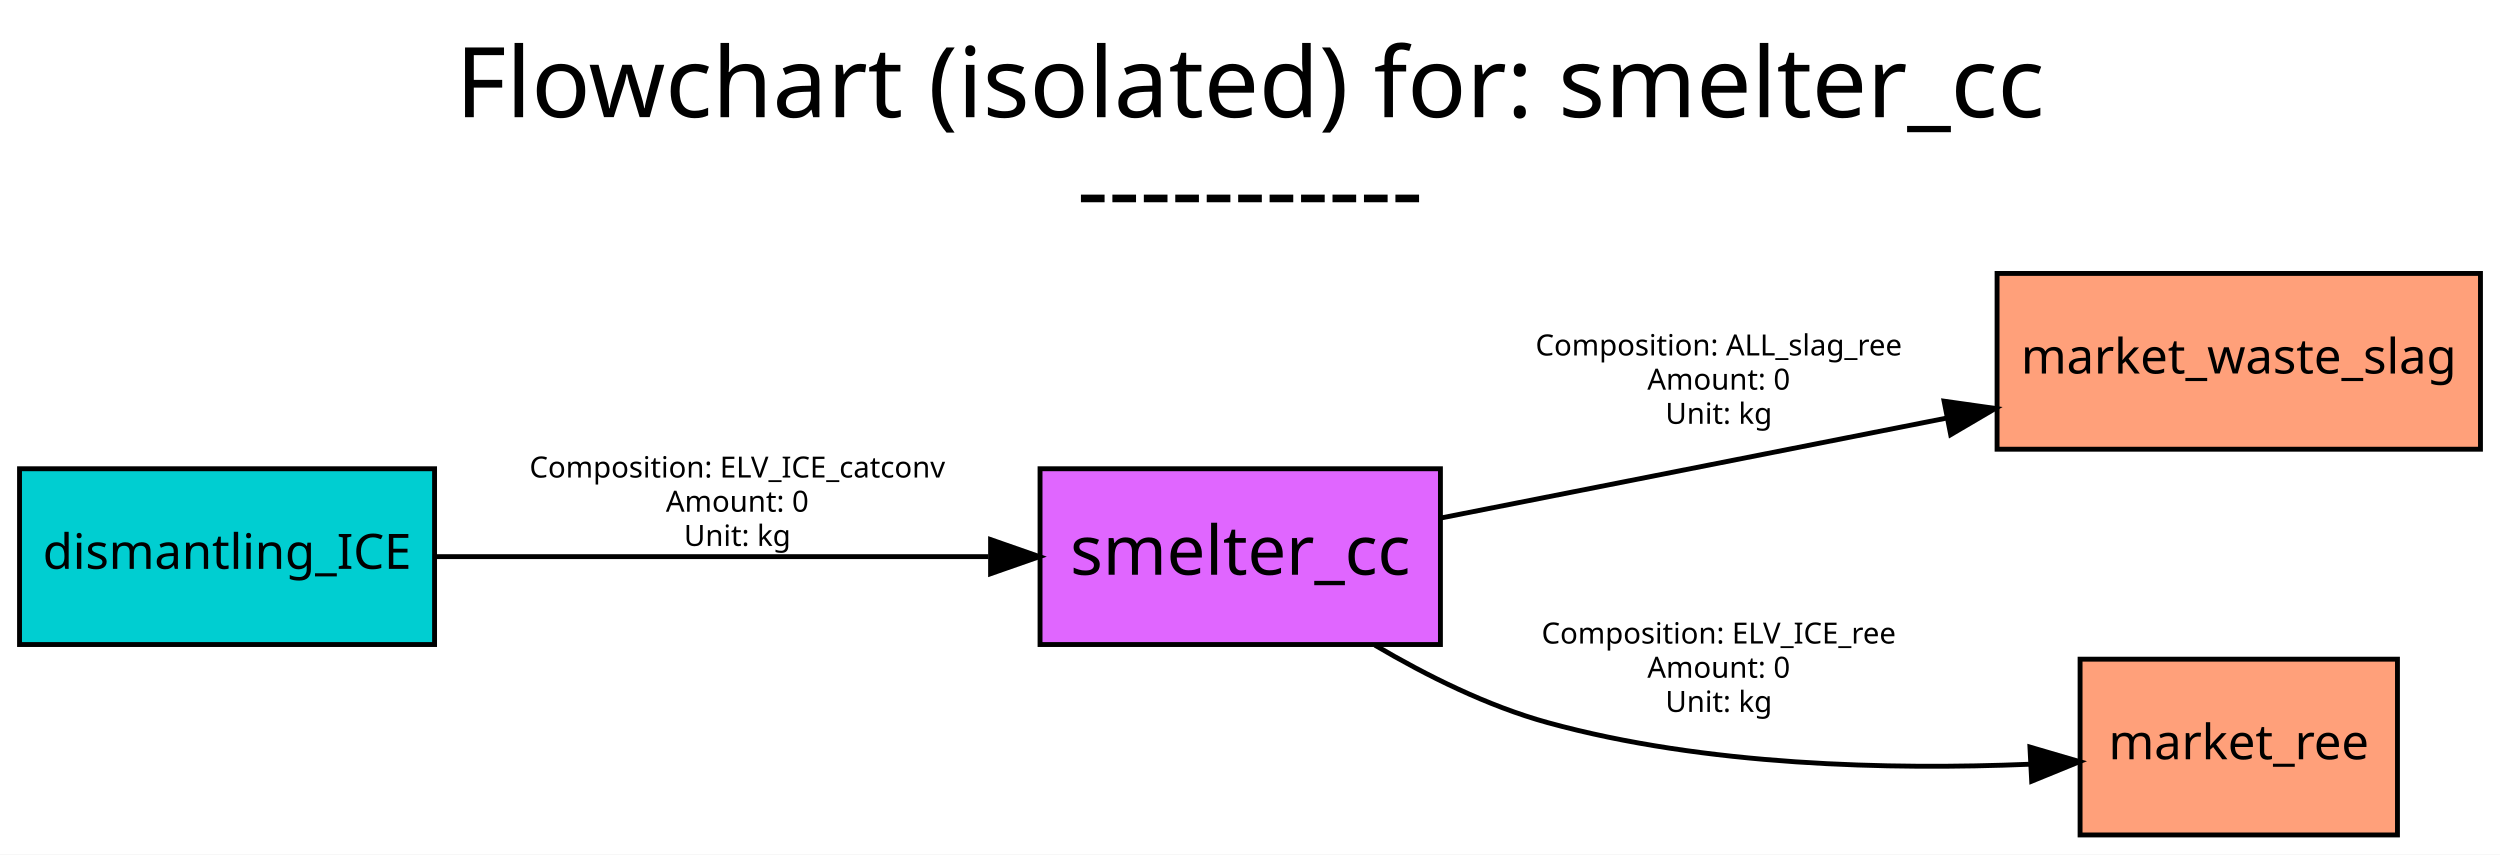
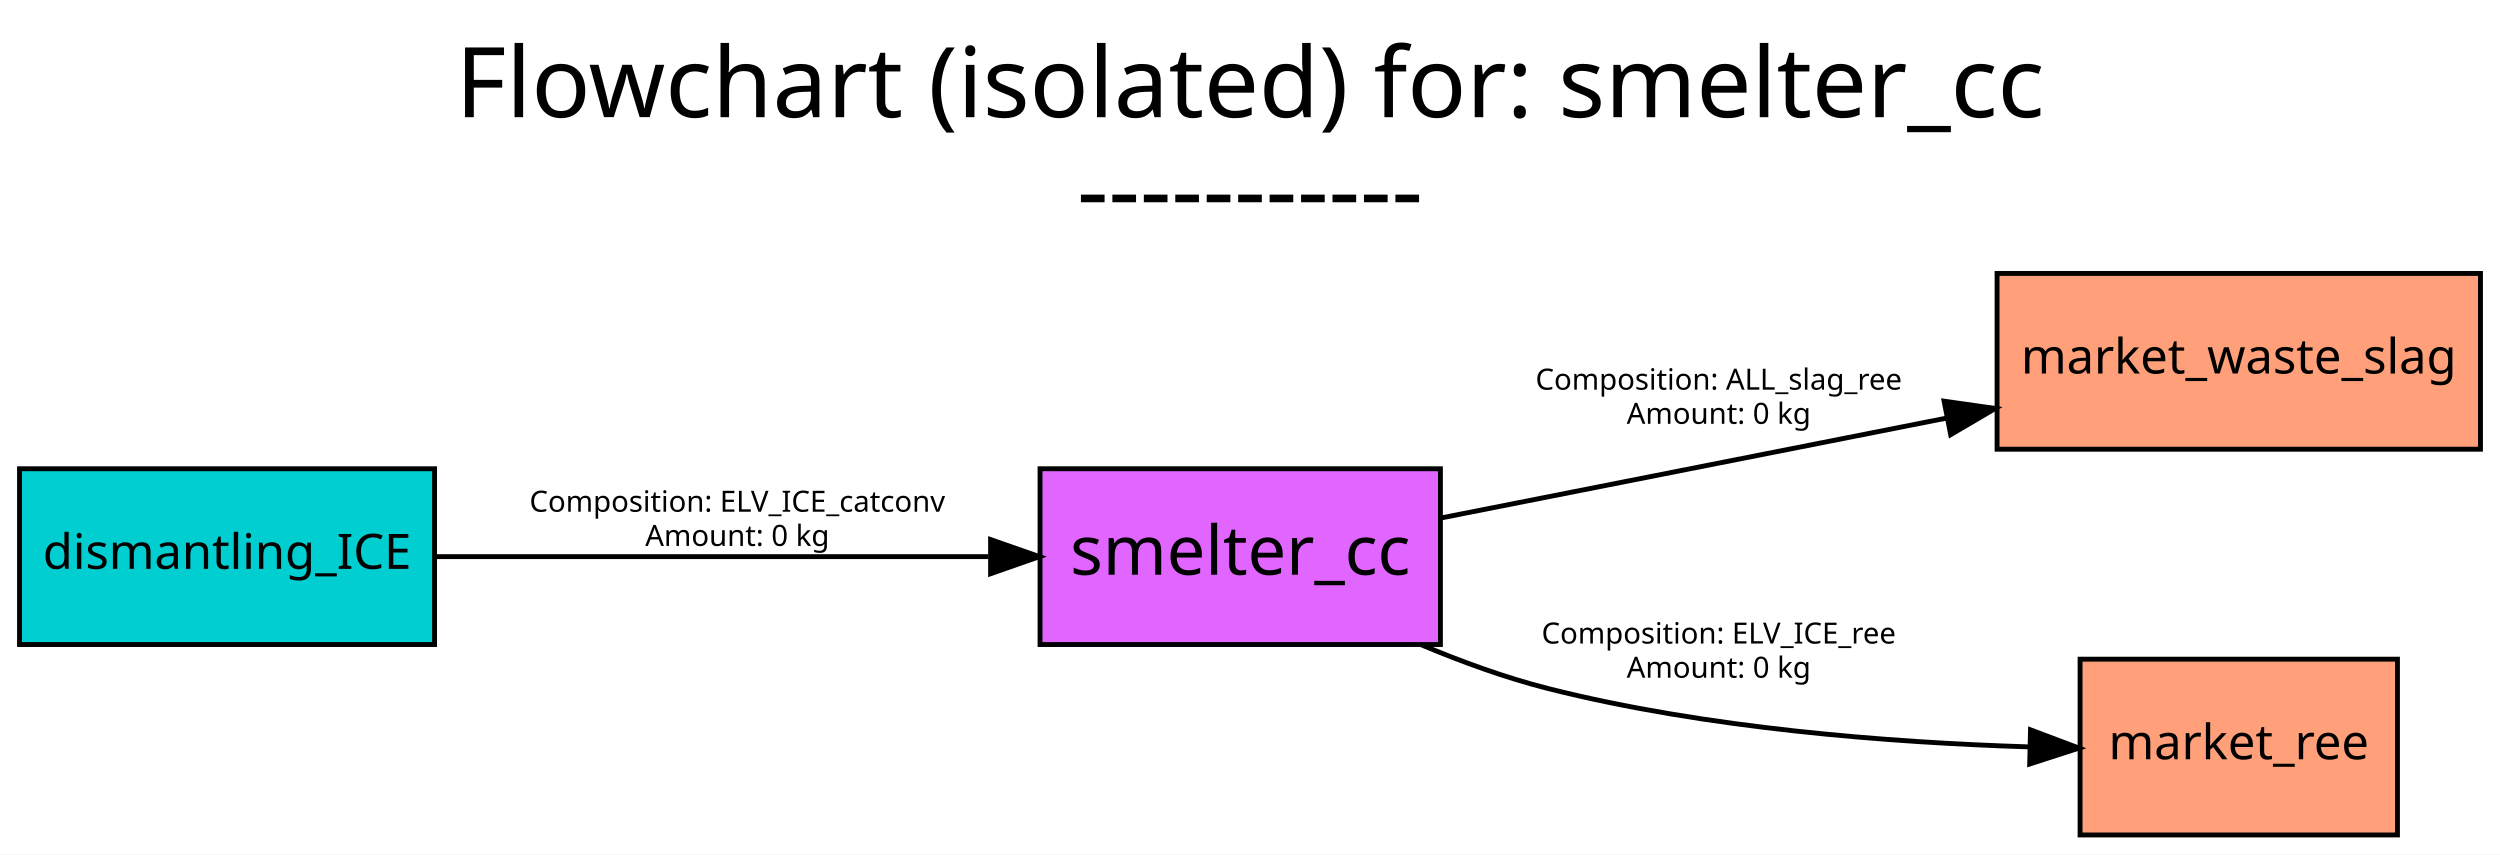
<svg xmlns="http://www.w3.org/2000/svg" width="512pt" height="175pt" viewBox="0.00 0.00 512.00 175.00">
  <g id="graph0" class="graph" transform="scale(1 1) rotate(0) translate(4 171)">
    <polygon fill="white" stroke="transparent" points="-4,4 -4,-171 508,-171 508,4 -4,4" />
    <text text-anchor="middle" x="252" y="-147" font-family="Cabin" font-size="20.00">Flowchart (isolated) for: smelter_cc</text>
    <text text-anchor="middle" x="252" y="-125" font-family="Cabin" font-size="20.00">-----------</text>
    <g id="node1" class="node">
      <polygon fill="#e066ff" stroke="black" points="291,-75 209,-75 209,-39 291,-39 291,-75" />
      <text text-anchor="middle" x="250" y="-53.3" font-family="Cabin" font-size="14.00">smelter_cc</text>
    </g>
    <g id="node3" class="node">
      <polygon fill="#ffa07a" stroke="black" points="504,-115 405,-115 405,-79 504,-79 504,-115" />
      <text text-anchor="middle" x="454.5" y="-94.5" font-family="Cabin" font-size="10.00">market_waste_slag</text>
    </g>
    <g id="edge2" class="edge">
      <path fill="none" stroke="black" d="M291.01,-64.9C320.57,-70.74 361.29,-78.79 394.57,-85.36" />
      <polygon fill="black" stroke="black" points="394.15,-88.84 404.64,-87.35 395.5,-81.98 394.15,-88.84" />
-       <text text-anchor="middle" x="348" y="-98.2" font-family="Cabin" font-size="6.00">Composition: ALL_slag_ree</text>
-       <text text-anchor="middle" x="348" y="-91.2" font-family="Cabin" font-size="6.00">Amount: 0 </text>
-       <text text-anchor="middle" x="348" y="-84.2" font-family="Cabin" font-size="6.00">Unit: kg</text>
+       <text text-anchor="middle" x="348" y="-91.2" font-family="Cabin" font-size="6.00">Composition: ALL_slag_ree</text>
+       <text text-anchor="middle" x="348" y="-84.2" font-family="Cabin" font-size="6.00">Amount: 0 kg</text>
    </g>
    <g id="node4" class="node">
      <polygon fill="#ffa07a" stroke="black" points="487,-36 422,-36 422,0 487,0 487,-36" />
      <text text-anchor="middle" x="454.5" y="-15.5" font-family="Cabin" font-size="10.00">market_ree</text>
    </g>
    <g id="edge3" class="edge">
-       <path fill="none" stroke="black" d="M277.6,-38.86C288.15,-32.63 300.69,-26.39 313,-23 345.24,-14.13 383.21,-13.32 411.54,-14.48" />
-       <polygon fill="black" stroke="black" points="411.73,-18 421.9,-15.02 412.09,-11.01 411.73,-18" />
+       <path fill="none" stroke="black" d="M287.02,-38.97C295.37,-35.46 304.35,-32.19 313,-30 345.41,-21.8 383.22,-18.93 411.45,-18.04" />
+       <polygon fill="black" stroke="black" points="411.85,-21.53 421.77,-17.79 411.68,-14.53 411.85,-21.53" />
      <text text-anchor="middle" x="348" y="-39.2" font-family="Cabin" font-size="6.00">Composition: ELV_ICE_ree</text>
-       <text text-anchor="middle" x="348" y="-32.2" font-family="Cabin" font-size="6.00">Amount: 0 </text>
-       <text text-anchor="middle" x="348" y="-25.2" font-family="Cabin" font-size="6.00">Unit: kg</text>
+       <text text-anchor="middle" x="348" y="-32.2" font-family="Cabin" font-size="6.00">Amount: 0 kg</text>
    </g>
    <g id="node2" class="node">
      <polygon fill="darkturquoise" stroke="black" points="85,-75 0,-75 0,-39 85,-39 85,-75" />
      <text text-anchor="middle" x="42.5" y="-54.5" font-family="Cabin" font-size="10.00">dismantling_ICE</text>
    </g>
    <g id="edge1" class="edge">
      <path fill="none" stroke="black" d="M85.09,-57C117.82,-57 163.58,-57 198.43,-57" />
      <polygon fill="black" stroke="black" points="198.87,-60.5 208.87,-57 198.87,-53.5 198.87,-60.5" />
-       <text text-anchor="middle" x="147" y="-73.2" font-family="Cabin" font-size="6.00">Composition: ELV_ICE_catconv</text>
-       <text text-anchor="middle" x="147" y="-66.2" font-family="Cabin" font-size="6.00">Amount: 0 </text>
-       <text text-anchor="middle" x="147" y="-59.2" font-family="Cabin" font-size="6.00">Unit: kg</text>
+       <text text-anchor="middle" x="147" y="-66.2" font-family="Cabin" font-size="6.00">Composition: ELV_ICE_catconv</text>
+       <text text-anchor="middle" x="147" y="-59.2" font-family="Cabin" font-size="6.00">Amount: 0 kg</text>
    </g>
  </g>
</svg>
